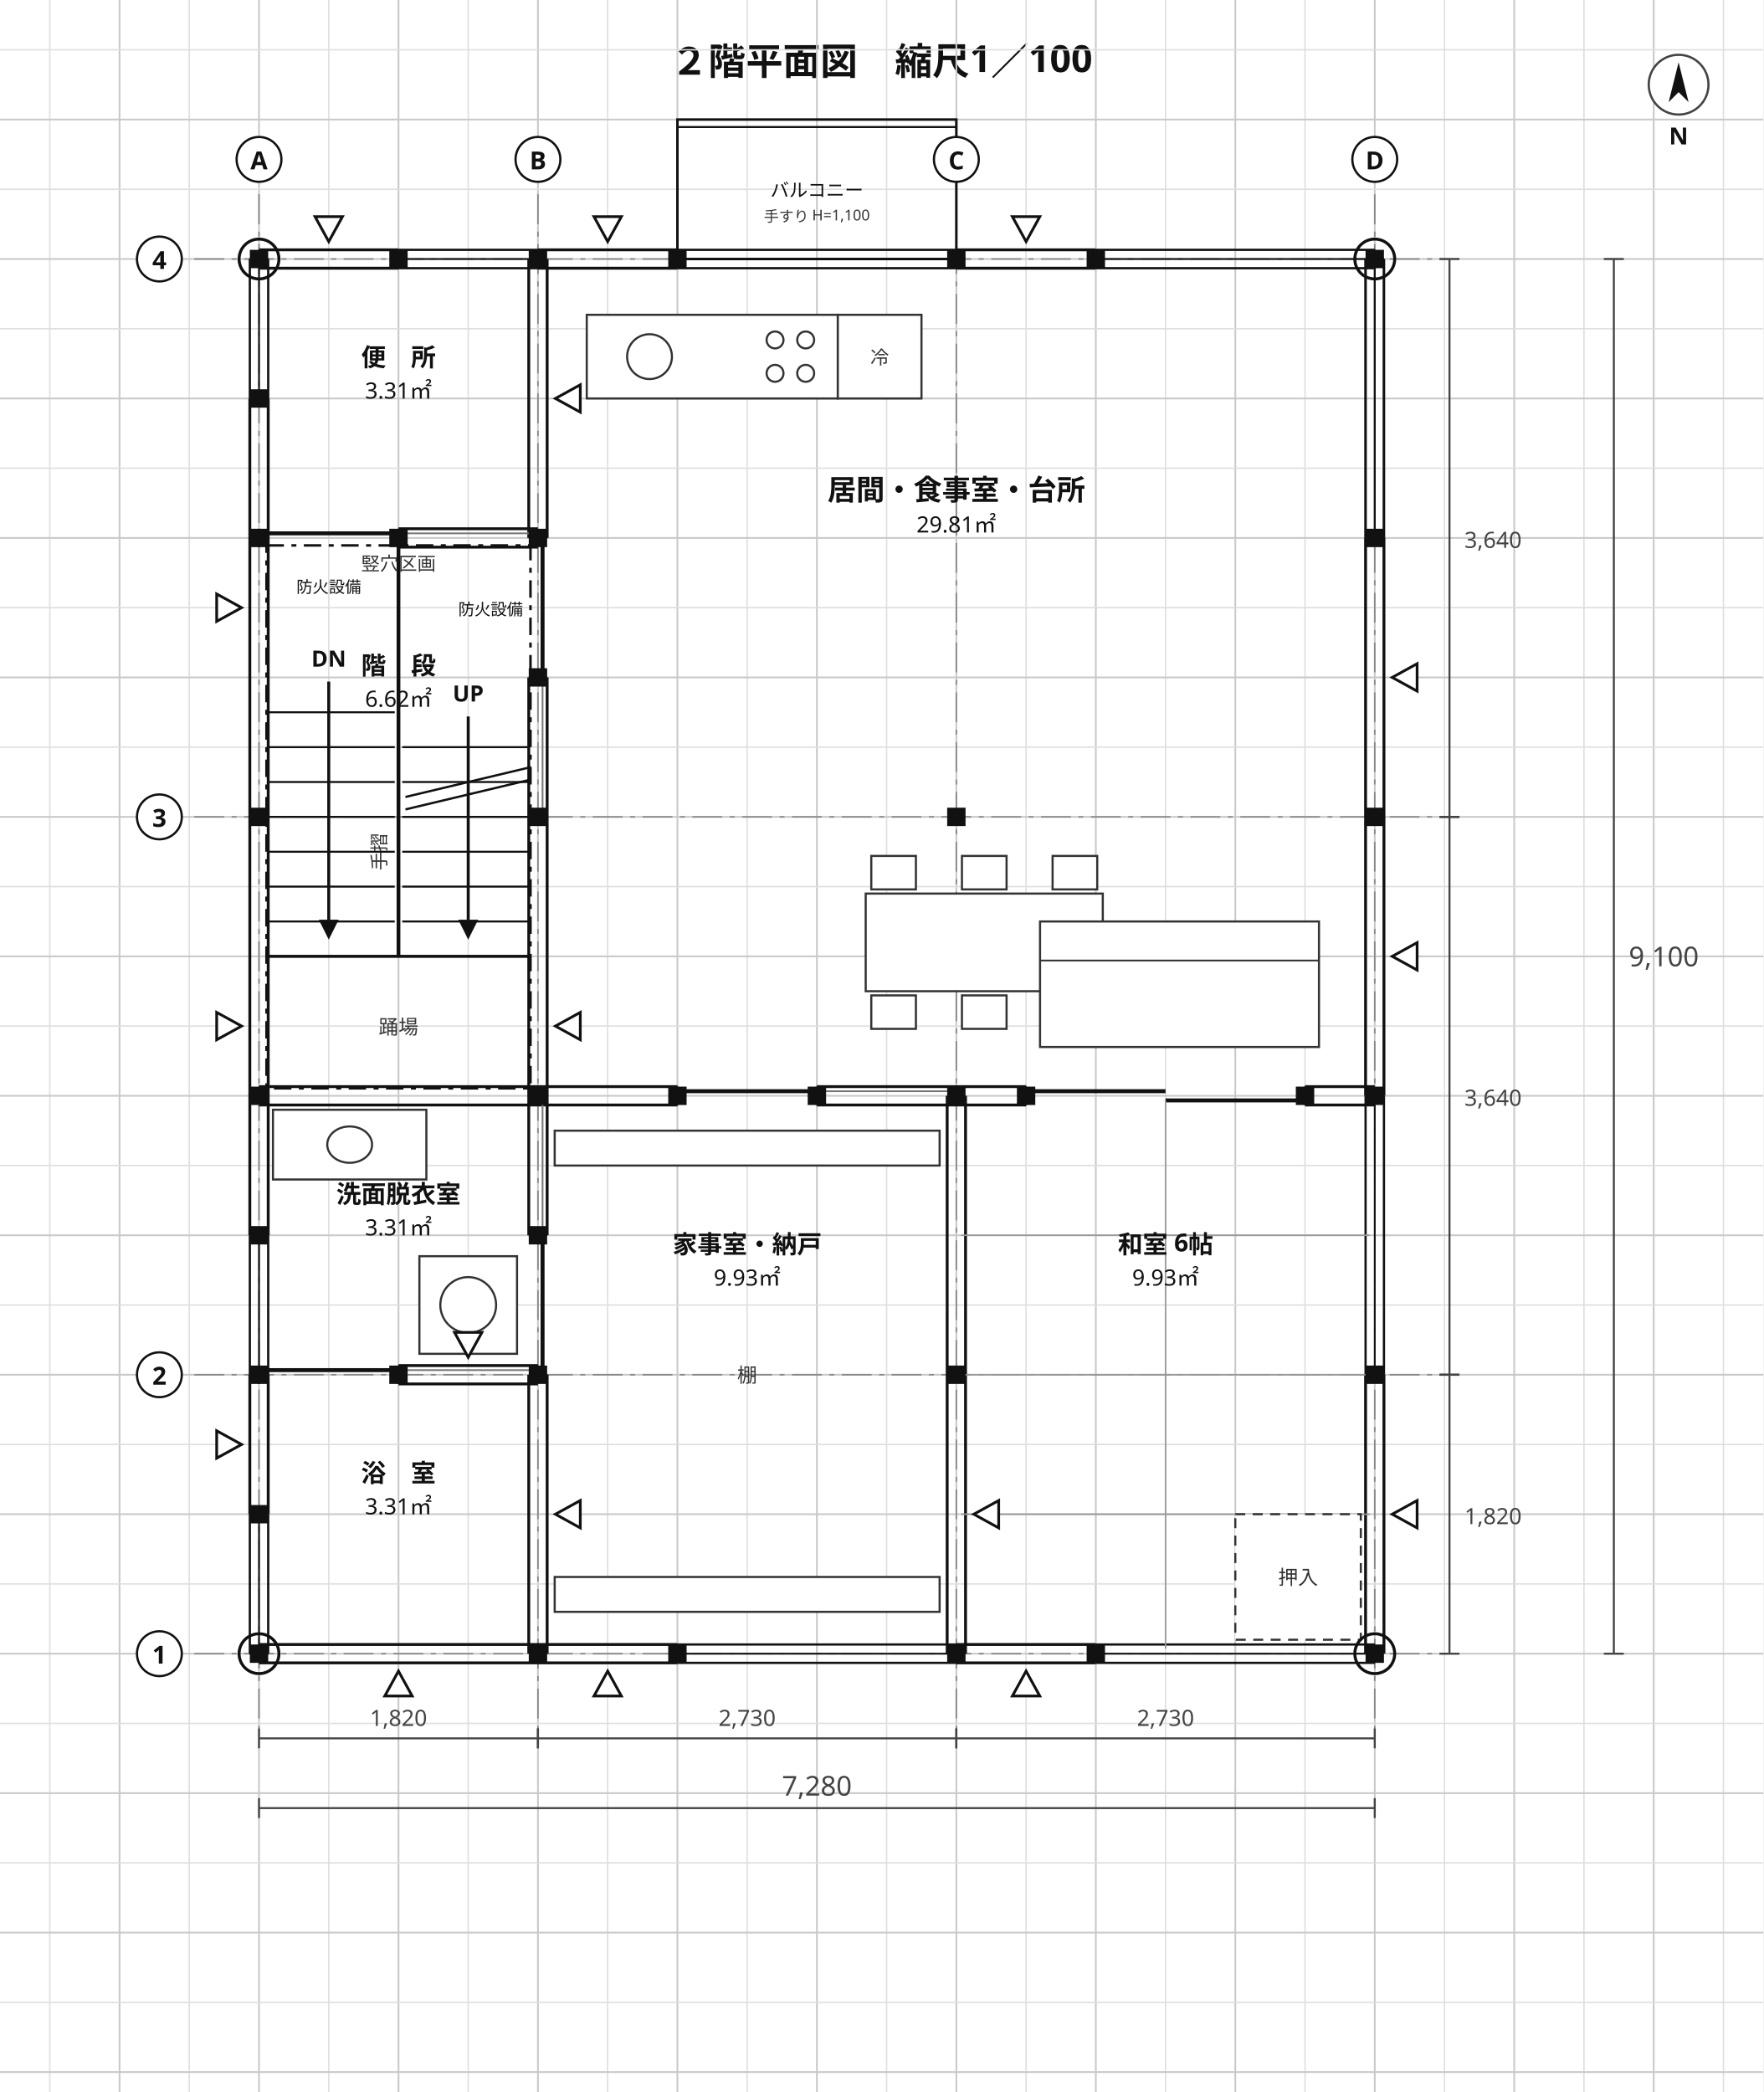
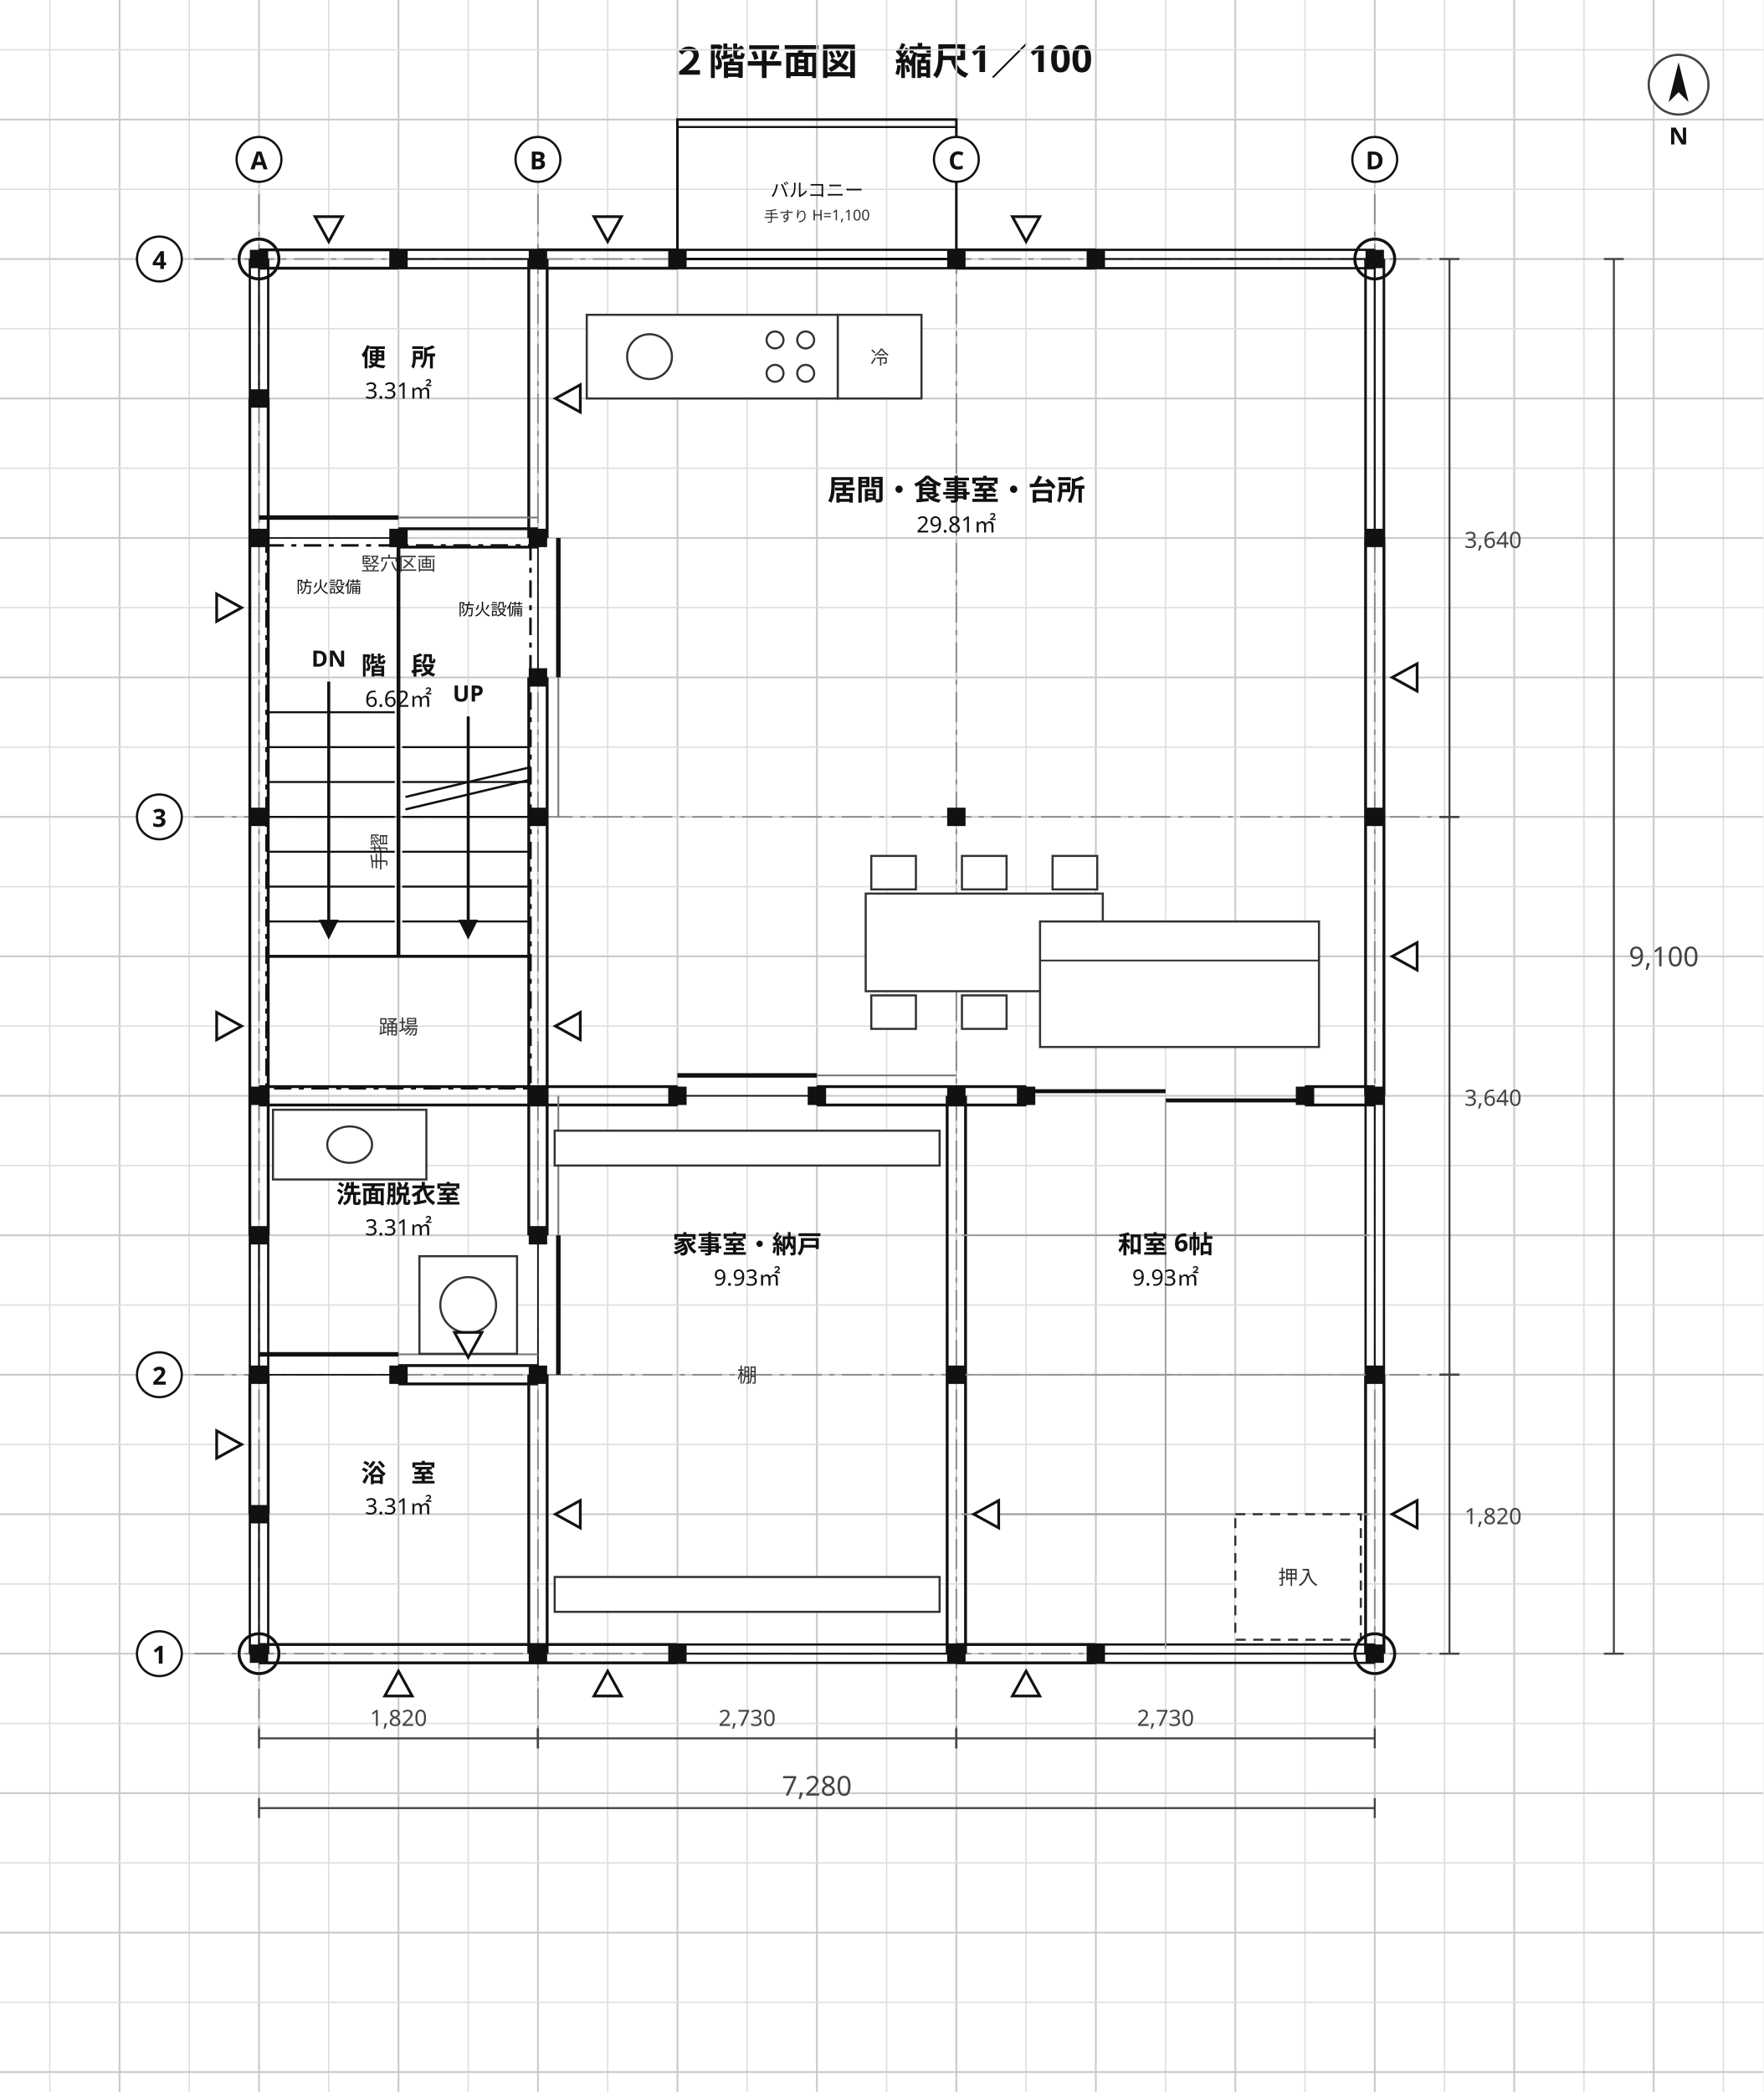
<svg xmlns="http://www.w3.org/2000/svg" viewBox="0 0 708 840" width="708" height="840" font-family="'Hiragino Sans','Hiragino Kaku Gothic ProN','Noto Sans JP','Yu Gothic',Meiryo,'IPAGothic',sans-serif">
  <rect width="708" height="840" fill="#ffffff" />
  <text x="354" y="30" font-size="15" text-anchor="middle" fill="#111" font-weight="700" font-family="'Hiragino Sans','Hiragino Kaku Gothic ProN','Noto Sans JP','Yu Gothic',Meiryo,'IPAGothic',sans-serif">２階平面図　縮尺1／100</text>
  <line x1="20" y1="0" x2="20" y2="840" stroke="#dedede" stroke-width="0.55" />
  <line x1="48" y1="0" x2="48" y2="840" stroke="#c9c9c9" stroke-width="0.7" />
  <line x1="76" y1="0" x2="76" y2="840" stroke="#dedede" stroke-width="0.55" />
  <line x1="104" y1="0" x2="104" y2="840" stroke="#c9c9c9" stroke-width="0.7" />
  <line x1="132" y1="0" x2="132" y2="840" stroke="#dedede" stroke-width="0.55" />
  <line x1="160" y1="0" x2="160" y2="840" stroke="#c9c9c9" stroke-width="0.7" />
  <line x1="188" y1="0" x2="188" y2="840" stroke="#dedede" stroke-width="0.55" />
  <line x1="216" y1="0" x2="216" y2="840" stroke="#c9c9c9" stroke-width="0.7" />
  <line x1="244" y1="0" x2="244" y2="840" stroke="#dedede" stroke-width="0.55" />
  <line x1="272" y1="0" x2="272" y2="840" stroke="#c9c9c9" stroke-width="0.7" />
  <line x1="300" y1="0" x2="300" y2="840" stroke="#dedede" stroke-width="0.55" />
  <line x1="328" y1="0" x2="328" y2="840" stroke="#c9c9c9" stroke-width="0.7" />
  <line x1="356" y1="0" x2="356" y2="840" stroke="#dedede" stroke-width="0.55" />
  <line x1="384" y1="0" x2="384" y2="840" stroke="#c9c9c9" stroke-width="0.7" />
  <line x1="412" y1="0" x2="412" y2="840" stroke="#dedede" stroke-width="0.55" />
  <line x1="440" y1="0" x2="440" y2="840" stroke="#c9c9c9" stroke-width="0.7" />
  <line x1="468" y1="0" x2="468" y2="840" stroke="#dedede" stroke-width="0.55" />
  <line x1="496" y1="0" x2="496" y2="840" stroke="#c9c9c9" stroke-width="0.7" />
  <line x1="524" y1="0" x2="524" y2="840" stroke="#dedede" stroke-width="0.55" />
  <line x1="552" y1="0" x2="552" y2="840" stroke="#c9c9c9" stroke-width="0.7" />
  <line x1="580" y1="0" x2="580" y2="840" stroke="#dedede" stroke-width="0.55" />
  <line x1="608" y1="0" x2="608" y2="840" stroke="#c9c9c9" stroke-width="0.7" />
  <line x1="636" y1="0" x2="636" y2="840" stroke="#dedede" stroke-width="0.55" />
  <line x1="664" y1="0" x2="664" y2="840" stroke="#c9c9c9" stroke-width="0.7" />
  <line x1="692" y1="0" x2="692" y2="840" stroke="#dedede" stroke-width="0.55" />
  <line x1="0" y1="20" x2="708" y2="20" stroke="#dedede" stroke-width="0.55" />
  <line x1="0" y1="48" x2="708" y2="48" stroke="#c9c9c9" stroke-width="0.7" />
  <line x1="0" y1="76" x2="708" y2="76" stroke="#dedede" stroke-width="0.55" />
  <line x1="0" y1="104" x2="708" y2="104" stroke="#c9c9c9" stroke-width="0.7" />
  <line x1="0" y1="132" x2="708" y2="132" stroke="#dedede" stroke-width="0.55" />
  <line x1="0" y1="160" x2="708" y2="160" stroke="#c9c9c9" stroke-width="0.7" />
  <line x1="0" y1="188" x2="708" y2="188" stroke="#dedede" stroke-width="0.55" />
  <line x1="0" y1="216" x2="708" y2="216" stroke="#c9c9c9" stroke-width="0.7" />
  <line x1="0" y1="244" x2="708" y2="244" stroke="#dedede" stroke-width="0.55" />
  <line x1="0" y1="272" x2="708" y2="272" stroke="#c9c9c9" stroke-width="0.7" />
  <line x1="0" y1="300" x2="708" y2="300" stroke="#dedede" stroke-width="0.55" />
  <line x1="0" y1="328" x2="708" y2="328" stroke="#c9c9c9" stroke-width="0.7" />
  <line x1="0" y1="356" x2="708" y2="356" stroke="#dedede" stroke-width="0.55" />
  <line x1="0" y1="384" x2="708" y2="384" stroke="#c9c9c9" stroke-width="0.7" />
  <line x1="0" y1="412" x2="708" y2="412" stroke="#dedede" stroke-width="0.55" />
  <line x1="0" y1="440" x2="708" y2="440" stroke="#c9c9c9" stroke-width="0.7" />
  <line x1="0" y1="468" x2="708" y2="468" stroke="#dedede" stroke-width="0.55" />
  <line x1="0" y1="496" x2="708" y2="496" stroke="#c9c9c9" stroke-width="0.7" />
  <line x1="0" y1="524" x2="708" y2="524" stroke="#dedede" stroke-width="0.55" />
  <line x1="0" y1="552" x2="708" y2="552" stroke="#c9c9c9" stroke-width="0.7" />
  <line x1="0" y1="580" x2="708" y2="580" stroke="#dedede" stroke-width="0.55" />
  <line x1="0" y1="608" x2="708" y2="608" stroke="#c9c9c9" stroke-width="0.7" />
  <line x1="0" y1="636" x2="708" y2="636" stroke="#dedede" stroke-width="0.55" />
  <line x1="0" y1="664" x2="708" y2="664" stroke="#c9c9c9" stroke-width="0.7" />
  <line x1="0" y1="692" x2="708" y2="692" stroke="#dedede" stroke-width="0.55" />
  <line x1="0" y1="720" x2="708" y2="720" stroke="#c9c9c9" stroke-width="0.7" />
  <line x1="0" y1="748" x2="708" y2="748" stroke="#dedede" stroke-width="0.55" />
  <line x1="0" y1="776" x2="708" y2="776" stroke="#c9c9c9" stroke-width="0.7" />
  <line x1="0" y1="804" x2="708" y2="804" stroke="#dedede" stroke-width="0.55" />
  <line x1="0" y1="832" x2="708" y2="832" stroke="#c9c9c9" stroke-width="0.7" />
  <line x1="104" y1="78" x2="104" y2="694" stroke="#888" stroke-width="0.6" stroke-dasharray="12 3 2 3" />
  <line x1="216" y1="78" x2="216" y2="694" stroke="#888" stroke-width="0.6" stroke-dasharray="12 3 2 3" />
  <line x1="384" y1="78" x2="384" y2="694" stroke="#888" stroke-width="0.6" stroke-dasharray="12 3 2 3" />
  <line x1="552" y1="78" x2="552" y2="694" stroke="#888" stroke-width="0.6" stroke-dasharray="12 3 2 3" />
  <line x1="78" y1="664" x2="582" y2="664" stroke="#888" stroke-width="0.6" stroke-dasharray="12 3 2 3" />
  <line x1="78" y1="552" x2="582" y2="552" stroke="#888" stroke-width="0.6" stroke-dasharray="12 3 2 3" />
  <line x1="78" y1="328" x2="582" y2="328" stroke="#888" stroke-width="0.6" stroke-dasharray="12 3 2 3" />
  <line x1="78" y1="104" x2="582" y2="104" stroke="#888" stroke-width="0.6" stroke-dasharray="12 3 2 3" />
  <line x1="100.31" y1="608" x2="100.31" y2="552" stroke="#111" stroke-width="1.15" />
  <line x1="107.69" y1="608" x2="107.69" y2="552" stroke="#111" stroke-width="1.15" />
  <line x1="100.31" y1="496" x2="100.31" y2="160" stroke="#111" stroke-width="1.15" />
  <line x1="107.69" y1="496" x2="107.69" y2="160" stroke="#111" stroke-width="1.15" />
  <line x1="212.31" y1="664" x2="212.31" y2="552" stroke="#111" stroke-width="1.15" />
  <line x1="219.69" y1="664" x2="219.69" y2="552" stroke="#111" stroke-width="1.15" />
  <line x1="212.31" y1="496" x2="212.31" y2="272" stroke="#111" stroke-width="1.15" />
  <line x1="219.69" y1="496" x2="219.69" y2="272" stroke="#111" stroke-width="1.15" />
  <line x1="212.31" y1="216" x2="212.31" y2="104" stroke="#111" stroke-width="1.15" />
  <line x1="219.69" y1="216" x2="219.69" y2="104" stroke="#111" stroke-width="1.15" />
  <line x1="160" y1="212.31" x2="216" y2="212.31" stroke="#111" stroke-width="1.15" />
  <line x1="160" y1="219.69" x2="216" y2="219.69" stroke="#111" stroke-width="1.15" />
  <line x1="104" y1="100.31" x2="160" y2="100.31" stroke="#111" stroke-width="1.15" />
  <line x1="104" y1="107.69" x2="160" y2="107.69" stroke="#111" stroke-width="1.15" />
  <line x1="216" y1="100.31" x2="272" y2="100.31" stroke="#111" stroke-width="1.15" />
  <line x1="216" y1="107.69" x2="272" y2="107.69" stroke="#111" stroke-width="1.15" />
  <line x1="384" y1="100.31" x2="440" y2="100.31" stroke="#111" stroke-width="1.15" />
  <line x1="384" y1="107.69" x2="440" y2="107.69" stroke="#111" stroke-width="1.15" />
  <line x1="104" y1="436.31" x2="272" y2="436.31" stroke="#111" stroke-width="1.15" />
  <line x1="104" y1="443.69" x2="272" y2="443.69" stroke="#111" stroke-width="1.15" />
  <line x1="328" y1="436.31" x2="412" y2="436.31" stroke="#111" stroke-width="1.15" />
  <line x1="328" y1="443.69" x2="412" y2="443.69" stroke="#111" stroke-width="1.15" />
  <line x1="524" y1="436.31" x2="552" y2="436.31" stroke="#111" stroke-width="1.15" />
  <line x1="524" y1="443.69" x2="552" y2="443.69" stroke="#111" stroke-width="1.15" />
  <line x1="160" y1="548.31" x2="216" y2="548.31" stroke="#111" stroke-width="1.15" />
  <line x1="160" y1="555.69" x2="216" y2="555.69" stroke="#111" stroke-width="1.15" />
  <line x1="104" y1="660.31" x2="272" y2="660.31" stroke="#111" stroke-width="1.15" />
  <line x1="104" y1="667.69" x2="272" y2="667.69" stroke="#111" stroke-width="1.15" />
  <line x1="384" y1="660.31" x2="440" y2="660.31" stroke="#111" stroke-width="1.15" />
  <line x1="384" y1="667.69" x2="440" y2="667.69" stroke="#111" stroke-width="1.15" />
  <line x1="548.31" y1="664" x2="548.31" y2="552" stroke="#111" stroke-width="1.15" />
  <line x1="555.69" y1="664" x2="555.69" y2="552" stroke="#111" stroke-width="1.15" />
  <line x1="548.31" y1="440" x2="548.31" y2="216" stroke="#111" stroke-width="1.15" />
  <line x1="555.69" y1="440" x2="555.69" y2="216" stroke="#111" stroke-width="1.15" />
  <line x1="380.31" y1="664" x2="380.31" y2="440" stroke="#111" stroke-width="1.15" />
  <line x1="387.69" y1="664" x2="387.69" y2="440" stroke="#111" stroke-width="1.15" />
  <line x1="272" y1="100.31" x2="384" y2="100.31" stroke="#111" stroke-width="0.9" />
  <line x1="272" y1="107.69" x2="384" y2="107.69" stroke="#111" stroke-width="0.9" />
  <line x1="272" y1="104" x2="384" y2="104" stroke="#111" stroke-width="0.7" />
  <line x1="272" y1="100.31" x2="272" y2="107.69" stroke="#111" stroke-width="1.0" />
  <line x1="384" y1="100.31" x2="384" y2="107.69" stroke="#111" stroke-width="1.0" />
  <line x1="440" y1="100.31" x2="552" y2="100.31" stroke="#111" stroke-width="0.9" />
  <line x1="440" y1="107.69" x2="552" y2="107.69" stroke="#111" stroke-width="0.9" />
  <line x1="440" y1="104" x2="552" y2="104" stroke="#111" stroke-width="0.7" />
  <line x1="440" y1="100.31" x2="440" y2="107.69" stroke="#111" stroke-width="1.0" />
  <line x1="552" y1="100.31" x2="552" y2="107.69" stroke="#111" stroke-width="1.0" />
  <line x1="160" y1="100.31" x2="216" y2="100.31" stroke="#111" stroke-width="0.9" />
  <line x1="160" y1="107.69" x2="216" y2="107.69" stroke="#111" stroke-width="0.9" />
  <line x1="160" y1="104" x2="216" y2="104" stroke="#111" stroke-width="0.7" />
  <line x1="160" y1="100.31" x2="160" y2="107.69" stroke="#111" stroke-width="1.0" />
  <line x1="216" y1="100.31" x2="216" y2="107.69" stroke="#111" stroke-width="1.0" />
  <line x1="548.31" y1="216" x2="548.31" y2="104" stroke="#111" stroke-width="0.9" />
  <line x1="555.69" y1="216" x2="555.69" y2="104" stroke="#111" stroke-width="0.9" />
  <line x1="552" y1="216" x2="552" y2="104" stroke="#111" stroke-width="0.7" />
  <line x1="548.31" y1="216" x2="555.69" y2="216" stroke="#111" stroke-width="1.0" />
  <line x1="548.31" y1="104" x2="555.69" y2="104" stroke="#111" stroke-width="1.0" />
  <line x1="548.31" y1="216" x2="548.31" y2="104" stroke="#111" stroke-width="0.9" />
  <line x1="555.69" y1="216" x2="555.69" y2="104" stroke="#111" stroke-width="0.9" />
  <line x1="552" y1="216" x2="552" y2="104" stroke="#111" stroke-width="0.7" />
  <line x1="548.31" y1="216" x2="555.69" y2="216" stroke="#111" stroke-width="1.0" />
  <line x1="548.31" y1="104" x2="555.69" y2="104" stroke="#111" stroke-width="1.0" />
  <line x1="548.31" y1="552" x2="548.31" y2="440" stroke="#111" stroke-width="0.9" />
  <line x1="555.69" y1="552" x2="555.69" y2="440" stroke="#111" stroke-width="0.9" />
  <line x1="552" y1="552" x2="552" y2="440" stroke="#111" stroke-width="0.7" />
  <line x1="548.31" y1="552" x2="555.69" y2="552" stroke="#111" stroke-width="1.0" />
  <line x1="548.31" y1="440" x2="555.69" y2="440" stroke="#111" stroke-width="1.0" />
  <line x1="272" y1="660.31" x2="384" y2="660.31" stroke="#111" stroke-width="0.9" />
  <line x1="272" y1="667.69" x2="384" y2="667.69" stroke="#111" stroke-width="0.9" />
  <line x1="272" y1="664" x2="384" y2="664" stroke="#111" stroke-width="0.7" />
  <line x1="272" y1="660.31" x2="272" y2="667.69" stroke="#111" stroke-width="1.0" />
  <line x1="384" y1="660.31" x2="384" y2="667.69" stroke="#111" stroke-width="1.0" />
  <line x1="440" y1="660.31" x2="552" y2="660.31" stroke="#111" stroke-width="0.9" />
  <line x1="440" y1="667.69" x2="552" y2="667.69" stroke="#111" stroke-width="0.9" />
  <line x1="440" y1="664" x2="552" y2="664" stroke="#111" stroke-width="0.7" />
  <line x1="440" y1="660.31" x2="440" y2="667.69" stroke="#111" stroke-width="1.0" />
  <line x1="552" y1="660.31" x2="552" y2="667.69" stroke="#111" stroke-width="1.0" />
  <line x1="100.31" y1="160" x2="100.31" y2="104" stroke="#111" stroke-width="0.9" />
  <line x1="107.69" y1="160" x2="107.69" y2="104" stroke="#111" stroke-width="0.9" />
  <line x1="104" y1="160" x2="104" y2="104" stroke="#111" stroke-width="0.7" />
  <line x1="100.31" y1="160" x2="107.69" y2="160" stroke="#111" stroke-width="1.0" />
  <line x1="100.31" y1="104" x2="107.69" y2="104" stroke="#111" stroke-width="1.0" />
  <line x1="100.31" y1="552" x2="100.31" y2="496" stroke="#111" stroke-width="0.9" />
  <line x1="107.69" y1="552" x2="107.69" y2="496" stroke="#111" stroke-width="0.9" />
  <line x1="104" y1="552" x2="104" y2="496" stroke="#111" stroke-width="0.7" />
  <line x1="100.31" y1="552" x2="107.69" y2="552" stroke="#111" stroke-width="1.0" />
  <line x1="100.31" y1="496" x2="107.69" y2="496" stroke="#111" stroke-width="1.0" />
  <line x1="100.31" y1="664" x2="100.31" y2="608" stroke="#111" stroke-width="0.9" />
  <line x1="107.69" y1="664" x2="107.69" y2="608" stroke="#111" stroke-width="0.9" />
  <line x1="104" y1="664" x2="104" y2="608" stroke="#111" stroke-width="0.7" />
  <line x1="100.31" y1="664" x2="107.69" y2="664" stroke="#111" stroke-width="1.0" />
  <line x1="100.31" y1="608" x2="107.69" y2="608" stroke="#111" stroke-width="1.0" />
  <line x1="104" y1="212.31" x2="104" y2="219.69" stroke="#111" stroke-width="1.0" />
  <line x1="160" y1="212.31" x2="160" y2="219.69" stroke="#111" stroke-width="1.0" />
-   <line x1="104" y1="214.15" x2="160" y2="214.15" stroke="#111" stroke-width="1.6" />
-   <line x1="160" y1="214.15" x2="216" y2="214.15" stroke="#777" stroke-width="0.7" />
+   <line x1="104" y1="216" x2="160" y2="216" stroke="#111" stroke-width="0.6" />
+   <line x1="104" y1="207.81" x2="160" y2="207.81" stroke="#111" stroke-width="1.8" />
+   <line x1="160" y1="207.81" x2="216" y2="207.81" stroke="#777" stroke-width="0.7" />
  <text x="132" y="238" font-size="6.5" text-anchor="middle" fill="#111" font-weight="400" font-family="'Hiragino Sans','Hiragino Kaku Gothic ProN','Noto Sans JP','Yu Gothic',Meiryo,'IPAGothic',sans-serif">防火設備</text>
  <line x1="212.31" y1="272" x2="219.69" y2="272" stroke="#111" stroke-width="1.0" />
  <line x1="212.31" y1="216" x2="219.69" y2="216" stroke="#111" stroke-width="1.0" />
-   <line x1="217.85" y1="272" x2="217.85" y2="216" stroke="#111" stroke-width="1.6" />
-   <line x1="217.85" y1="328" x2="217.85" y2="272" stroke="#777" stroke-width="0.7" />
+   <line x1="216" y1="272" x2="216" y2="216" stroke="#111" stroke-width="0.6" />
+   <line x1="224.19" y1="272" x2="224.19" y2="216" stroke="#111" stroke-width="1.8" />
+   <line x1="224.19" y1="328" x2="224.19" y2="272" stroke="#777" stroke-width="0.7" />
  <text x="210" y="247" font-size="6.5" text-anchor="end" fill="#111" font-weight="400" font-family="'Hiragino Sans','Hiragino Kaku Gothic ProN','Noto Sans JP','Yu Gothic',Meiryo,'IPAGothic',sans-serif">防火設備</text>
  <line x1="212.31" y1="552" x2="219.69" y2="552" stroke="#111" stroke-width="1.0" />
  <line x1="212.31" y1="496" x2="219.69" y2="496" stroke="#111" stroke-width="1.0" />
-   <line x1="217.85" y1="552" x2="217.85" y2="496" stroke="#111" stroke-width="1.6" />
-   <line x1="217.85" y1="496" x2="217.85" y2="440" stroke="#777" stroke-width="0.7" />
+   <line x1="216" y1="552" x2="216" y2="496" stroke="#111" stroke-width="0.6" />
+   <line x1="224.19" y1="552" x2="224.19" y2="496" stroke="#111" stroke-width="1.8" />
+   <line x1="224.19" y1="496" x2="224.19" y2="440" stroke="#777" stroke-width="0.7" />
  <line x1="272" y1="436.31" x2="272" y2="443.69" stroke="#111" stroke-width="1.0" />
  <line x1="328" y1="436.31" x2="328" y2="443.69" stroke="#111" stroke-width="1.0" />
-   <line x1="272" y1="438.15" x2="328" y2="438.15" stroke="#111" stroke-width="1.6" />
-   <line x1="328" y1="438.15" x2="384" y2="438.15" stroke="#777" stroke-width="0.7" />
+   <line x1="272" y1="440" x2="328" y2="440" stroke="#111" stroke-width="0.6" />
+   <line x1="272" y1="431.81" x2="328" y2="431.81" stroke="#111" stroke-width="1.8" />
+   <line x1="328" y1="431.81" x2="384" y2="431.81" stroke="#777" stroke-width="0.7" />
  <line x1="412" y1="438.15" x2="468" y2="438.15" stroke="#111" stroke-width="1.6" />
  <line x1="468" y1="441.85" x2="524" y2="441.85" stroke="#111" stroke-width="1.6" />
  <line x1="412" y1="436.31" x2="412" y2="443.69" stroke="#111" stroke-width="1.0" />
  <line x1="524" y1="436.31" x2="524" y2="443.69" stroke="#111" stroke-width="1.0" />
  <line x1="104" y1="548.31" x2="104" y2="555.69" stroke="#111" stroke-width="1.0" />
  <line x1="160" y1="548.31" x2="160" y2="555.69" stroke="#111" stroke-width="1.0" />
-   <line x1="104" y1="550.15" x2="160" y2="550.15" stroke="#111" stroke-width="1.6" />
-   <line x1="160" y1="550.15" x2="216" y2="550.15" stroke="#777" stroke-width="0.7" />
+   <line x1="104" y1="552" x2="160" y2="552" stroke="#111" stroke-width="0.6" />
+   <line x1="104" y1="543.81" x2="160" y2="543.81" stroke="#111" stroke-width="1.8" />
+   <line x1="160" y1="543.81" x2="216" y2="543.81" stroke="#777" stroke-width="0.7" />
  <rect x="272" y="48" width="112" height="56" fill="none" stroke="#111" stroke-width="1.0" />
  <line x1="272" y1="51" x2="384" y2="51" stroke="#111" stroke-width="0.8" />
  <text x="328" y="79" font-size="7.5" text-anchor="middle" fill="#111" font-weight="400" font-family="'Hiragino Sans','Hiragino Kaku Gothic ProN','Noto Sans JP','Yu Gothic',Meiryo,'IPAGothic',sans-serif">バルコニー</text>
  <text x="328" y="89" font-size="6" text-anchor="middle" fill="#333" font-weight="400" font-family="'Hiragino Sans','Hiragino Kaku Gothic ProN','Noto Sans JP','Yu Gothic',Meiryo,'IPAGothic',sans-serif">手すり H=1,100</text>
  <rect x="109.6" y="445.6" width="61.6" height="28" fill="#fff" stroke="#333" stroke-width="0.85" />
  <ellipse cx="140.4" cy="459.6" rx="9.0" ry="7.3" fill="#fff" stroke="#333" stroke-width="0.85" />
  <rect x="168.4" y="504.4" width="39.2" height="39.2" fill="#fff" stroke="#333" stroke-width="0.85" />
  <ellipse cx="188.0" cy="524.0" rx="11.2" ry="11.2" fill="#fff" stroke="#333" stroke-width="0.85" />
  <rect x="235.6" y="126.4" width="100.8" height="33.6" fill="#fff" stroke="#333" stroke-width="0.85" />
  <ellipse cx="260.8" cy="143.2" rx="9.0" ry="9.0" fill="#fff" stroke="#333" stroke-width="0.85" />
  <ellipse cx="311.2" cy="149.9" rx="3.4" ry="3.4" fill="#fff" stroke="#333" stroke-width="0.85" />
  <ellipse cx="311.2" cy="136.5" rx="3.4" ry="3.4" fill="#fff" stroke="#333" stroke-width="0.85" />
  <ellipse cx="323.5" cy="149.9" rx="3.4" ry="3.4" fill="#fff" stroke="#333" stroke-width="0.85" />
  <ellipse cx="323.5" cy="136.5" rx="3.4" ry="3.4" fill="#fff" stroke="#333" stroke-width="0.85" />
  <rect x="336.4" y="126.4" width="33.6" height="33.6" fill="#fff" stroke="#333" stroke-width="0.85" />
  <text x="353.2" y="146.2" font-size="7.5" text-anchor="middle" fill="#333" font-weight="400" font-family="'Hiragino Sans','Hiragino Kaku Gothic ProN','Noto Sans JP','Yu Gothic',Meiryo,'IPAGothic',sans-serif">冷</text>
  <rect x="347.6" y="358.8" width="95.2" height="39.2" fill="#fff" stroke="#333" stroke-width="0.85" />
  <rect x="349.84" y="399.68" width="17.92" height="13.44" fill="#fff" stroke="#333" stroke-width="0.85" />
  <rect x="349.84" y="343.68" width="17.92" height="13.44" fill="#fff" stroke="#333" stroke-width="0.85" />
  <rect x="386.24" y="399.68" width="17.92" height="13.44" fill="#fff" stroke="#333" stroke-width="0.85" />
  <rect x="386.24" y="343.68" width="17.92" height="13.44" fill="#fff" stroke="#333" stroke-width="0.85" />
  <rect x="422.64" y="399.68" width="17.92" height="13.44" fill="#fff" stroke="#333" stroke-width="0.85" />
  <rect x="422.64" y="343.68" width="17.92" height="13.44" fill="#fff" stroke="#333" stroke-width="0.85" />
  <rect x="417.6" y="370" width="112" height="50.4" fill="#fff" stroke="#333" stroke-width="0.85" />
  <line x1="417.6" y1="385.68" x2="529.6" y2="385.68" stroke="#333" stroke-width="0.7" />
  <line x1="386" y1="608" x2="550" y2="608" stroke="#999" stroke-width="0.6" />
  <line x1="386" y1="552" x2="550" y2="552" stroke="#999" stroke-width="0.6" />
  <line x1="386" y1="496" x2="550" y2="496" stroke="#999" stroke-width="0.6" />
  <line x1="468" y1="662" x2="468" y2="442" stroke="#999" stroke-width="0.6" />
  <rect x="496" y="608" width="50.4" height="50.4" fill="#fff" stroke="#333" stroke-width="0.85" stroke-dasharray="4 3" />
  <text x="521.2" y="636.2" font-size="8" text-anchor="middle" fill="#333" font-weight="400" font-family="'Hiragino Sans','Hiragino Kaku Gothic ProN','Noto Sans JP','Yu Gothic',Meiryo,'IPAGothic',sans-serif">押入</text>
  <rect x="222.72" y="633.2" width="154.56" height="14" fill="#fff" stroke="#333" stroke-width="0.85" />
  <rect x="222.72" y="454" width="154.56" height="14" fill="#fff" stroke="#333" stroke-width="0.85" />
  <text x="300" y="555" font-size="8" text-anchor="middle" fill="#333" font-weight="400" font-family="'Hiragino Sans','Hiragino Kaku Gothic ProN','Noto Sans JP','Yu Gothic',Meiryo,'IPAGothic',sans-serif">棚</text>
  <line x1="107.69" y1="384" x2="212.31" y2="384" stroke="#111" stroke-width="1.2" />
  <text x="160" y="415.2" font-size="8" text-anchor="middle" fill="#333" font-weight="400" font-family="'Hiragino Sans','Hiragino Kaku Gothic ProN','Noto Sans JP','Yu Gothic',Meiryo,'IPAGothic',sans-serif">踊場</text>
  <line x1="160" y1="216" x2="160" y2="384" stroke="#111" stroke-width="1.5" />
  <g transform="translate(155,342) rotate(-90)">
    <text x="0" y="0" font-size="7.5" text-anchor="middle" fill="#333" font-weight="400" font-family="'Hiragino Sans','Hiragino Kaku Gothic ProN','Noto Sans JP','Yu Gothic',Meiryo,'IPAGothic',sans-serif">手摺</text>
  </g>
  <line x1="161.5" y1="370" x2="212.31" y2="370" stroke="#111" stroke-width="0.8" />
  <line x1="161.5" y1="356" x2="212.31" y2="356" stroke="#111" stroke-width="0.8" />
  <line x1="161.5" y1="342" x2="212.31" y2="342" stroke="#111" stroke-width="0.8" />
  <line x1="161.5" y1="328" x2="212.31" y2="328" stroke="#111" stroke-width="0.8" />
  <line x1="161.5" y1="314" x2="212.31" y2="314" stroke="#111" stroke-width="0.8" />
  <line x1="161.5" y1="300" x2="212.31" y2="300" stroke="#111" stroke-width="0.8" />
  <line x1="107.69" y1="370" x2="158.5" y2="370" stroke="#111" stroke-width="0.8" />
  <line x1="107.69" y1="356" x2="158.5" y2="356" stroke="#111" stroke-width="0.8" />
  <line x1="107.69" y1="342" x2="158.5" y2="342" stroke="#111" stroke-width="0.8" />
  <line x1="107.69" y1="328" x2="158.5" y2="328" stroke="#111" stroke-width="0.8" />
  <line x1="107.69" y1="314" x2="158.5" y2="314" stroke="#111" stroke-width="0.8" />
  <line x1="107.69" y1="300" x2="158.5" y2="300" stroke="#111" stroke-width="0.8" />
  <line x1="107.69" y1="286" x2="158.5" y2="286" stroke="#111" stroke-width="0.8" />
  <line x1="188" y1="287.68" x2="188" y2="369.28" stroke="#111" stroke-width="1.2" />
  <polygon points="188,377.28 184,369.28 192,369.28" fill="#111" />
  <text x="188" y="281.68" font-size="9" text-anchor="middle" fill="#111" font-weight="700" font-family="'Hiragino Sans','Hiragino Kaku Gothic ProN','Noto Sans JP','Yu Gothic',Meiryo,'IPAGothic',sans-serif">UP</text>
  <line x1="162.8" y1="320" x2="213.2" y2="308" stroke="#111" stroke-width="0.9" />
  <line x1="162.8" y1="325" x2="213.2" y2="313" stroke="#111" stroke-width="0.9" />
  <line x1="132" y1="273.68" x2="132" y2="369.28" stroke="#111" stroke-width="1.2" />
  <polygon points="132,377.28 128,369.28 136,369.28" fill="#111" />
  <text x="132" y="267.68" font-size="9" text-anchor="middle" fill="#111" font-weight="700" font-family="'Hiragino Sans','Hiragino Kaku Gothic ProN','Noto Sans JP','Yu Gothic',Meiryo,'IPAGothic',sans-serif">DN</text>
  <rect x="107" y="219" width="106" height="218" fill="none" stroke="#111" stroke-width="1.0" stroke-dasharray="7 3 2 3" />
  <text x="160" y="229" font-size="7.5" text-anchor="middle" fill="#333" font-weight="400" font-family="'Hiragino Sans','Hiragino Kaku Gothic ProN','Noto Sans JP','Yu Gothic',Meiryo,'IPAGothic',sans-serif">竪穴区画</text>
  <polygon points="97,580 87,574.5 87,585.5" fill="#fff" stroke="#111" stroke-width="1.1" />
  <polygon points="97,412 87,406.5 87,417.5" fill="#fff" stroke="#111" stroke-width="1.1" />
  <polygon points="97,244 87,238.5 87,249.5" fill="#fff" stroke="#111" stroke-width="1.1" />
  <polygon points="223,608 233,602.5 233,613.5" fill="#fff" stroke="#111" stroke-width="1.1" />
  <polygon points="223,412 233,406.5 233,417.5" fill="#fff" stroke="#111" stroke-width="1.1" />
  <polygon points="223,160 233,154.5 233,165.5" fill="#fff" stroke="#111" stroke-width="1.1" />
  <polygon points="391,608 401,602.5 401,613.5" fill="#fff" stroke="#111" stroke-width="1.1" />
  <polygon points="559,608 569,602.5 569,613.5" fill="#fff" stroke="#111" stroke-width="1.1" />
  <polygon points="559,384 569,378.5 569,389.5" fill="#fff" stroke="#111" stroke-width="1.1" />
  <polygon points="559,272 569,266.5 569,277.5" fill="#fff" stroke="#111" stroke-width="1.1" />
  <polygon points="160,671 154.5,681 165.5,681" fill="#fff" stroke="#111" stroke-width="1.1" />
  <polygon points="244,671 238.5,681 249.5,681" fill="#fff" stroke="#111" stroke-width="1.1" />
  <polygon points="412,671 406.5,681 417.5,681" fill="#fff" stroke="#111" stroke-width="1.1" />
  <polygon points="188,545 182.5,535 193.5,535" fill="#fff" stroke="#111" stroke-width="1.1" />
  <polygon points="132,97 126.5,87 137.5,87" fill="#fff" stroke="#111" stroke-width="1.1" />
  <polygon points="244,97 238.5,87 249.5,87" fill="#fff" stroke="#111" stroke-width="1.1" />
  <polygon points="412,97 406.5,87 417.5,87" fill="#fff" stroke="#111" stroke-width="1.1" />
  <rect x="100.31" y="604.31" width="7.38" height="7.38" fill="#111" />
  <rect x="100.31" y="548.31" width="7.38" height="7.38" fill="#111" />
  <rect x="100.31" y="492.31" width="7.38" height="7.38" fill="#111" />
  <rect x="100.31" y="436.31" width="7.38" height="7.38" fill="#111" />
  <rect x="100.31" y="324.31" width="7.38" height="7.38" fill="#111" />
  <rect x="100.31" y="212.31" width="7.38" height="7.38" fill="#111" />
  <rect x="100.31" y="156.31" width="7.38" height="7.38" fill="#111" />
  <rect x="156.31" y="548.31" width="7.38" height="7.38" fill="#111" />
  <rect x="156.31" y="212.31" width="7.38" height="7.38" fill="#111" />
  <rect x="156.31" y="100.31" width="7.38" height="7.38" fill="#111" />
  <rect x="212.31" y="660.31" width="7.38" height="7.38" fill="#111" />
  <rect x="212.31" y="548.31" width="7.38" height="7.38" fill="#111" />
  <rect x="212.31" y="492.31" width="7.38" height="7.38" fill="#111" />
  <rect x="212.31" y="436.31" width="7.38" height="7.38" fill="#111" />
  <rect x="212.31" y="324.31" width="7.38" height="7.38" fill="#111" />
  <rect x="212.31" y="268.31" width="7.38" height="7.38" fill="#111" />
  <rect x="212.31" y="212.31" width="7.38" height="7.38" fill="#111" />
  <rect x="212.31" y="100.31" width="7.38" height="7.38" fill="#111" />
  <rect x="268.31" y="660.31" width="7.38" height="7.38" fill="#111" />
  <rect x="268.31" y="436.31" width="7.38" height="7.38" fill="#111" />
  <rect x="268.31" y="100.31" width="7.38" height="7.38" fill="#111" />
  <rect x="324.31" y="436.31" width="7.38" height="7.38" fill="#111" />
  <rect x="380.31" y="660.31" width="7.38" height="7.38" fill="#111" />
  <rect x="380.31" y="548.31" width="7.38" height="7.38" fill="#111" />
  <rect x="380.31" y="436.31" width="7.38" height="7.38" fill="#111" />
  <rect x="380.31" y="324.31" width="7.38" height="7.38" fill="#111" />
  <rect x="380.31" y="100.31" width="7.38" height="7.38" fill="#111" />
  <rect x="408.31" y="436.31" width="7.38" height="7.38" fill="#111" />
  <rect x="436.31" y="660.31" width="7.38" height="7.38" fill="#111" />
  <rect x="436.31" y="100.31" width="7.38" height="7.38" fill="#111" />
  <rect x="520.31" y="436.31" width="7.38" height="7.38" fill="#111" />
  <rect x="548.31" y="548.31" width="7.38" height="7.38" fill="#111" />
  <rect x="548.31" y="436.31" width="7.38" height="7.38" fill="#111" />
  <rect x="548.31" y="324.31" width="7.38" height="7.38" fill="#111" />
  <rect x="548.31" y="212.31" width="7.38" height="7.38" fill="#111" />
  <rect x="100.31" y="660.31" width="7.38" height="7.38" fill="#111" />
  <circle cx="104" cy="664" r="8" fill="none" stroke="#111" stroke-width="1.2" />
  <rect x="100.31" y="100.31" width="7.38" height="7.38" fill="#111" />
  <circle cx="104" cy="104" r="8" fill="none" stroke="#111" stroke-width="1.2" />
  <rect x="548.31" y="660.31" width="7.38" height="7.38" fill="#111" />
  <circle cx="552" cy="664" r="8" fill="none" stroke="#111" stroke-width="1.2" />
  <rect x="548.31" y="100.31" width="7.38" height="7.38" fill="#111" />
  <circle cx="552" cy="104" r="8" fill="none" stroke="#111" stroke-width="1.2" />
  <text x="160" y="147.04" font-size="10" text-anchor="middle" fill="#111" font-weight="700" font-family="'Hiragino Sans','Hiragino Kaku Gothic ProN','Noto Sans JP','Yu Gothic',Meiryo,'IPAGothic',sans-serif">便　所</text>
  <text x="160" y="160.04" font-size="9" text-anchor="middle" fill="#111" font-weight="400" font-family="'Hiragino Sans','Hiragino Kaku Gothic ProN','Noto Sans JP','Yu Gothic',Meiryo,'IPAGothic',sans-serif">3.31㎡</text>
  <text x="160" y="270.8" font-size="10" text-anchor="middle" fill="#111" font-weight="700" font-family="'Hiragino Sans','Hiragino Kaku Gothic ProN','Noto Sans JP','Yu Gothic',Meiryo,'IPAGothic',sans-serif">階　段</text>
  <text x="160" y="283.8" font-size="9" text-anchor="middle" fill="#111" font-weight="400" font-family="'Hiragino Sans','Hiragino Kaku Gothic ProN','Noto Sans JP','Yu Gothic',Meiryo,'IPAGothic',sans-serif">6.62㎡</text>
  <text x="160" y="483.04" font-size="10" text-anchor="middle" fill="#111" font-weight="700" font-family="'Hiragino Sans','Hiragino Kaku Gothic ProN','Noto Sans JP','Yu Gothic',Meiryo,'IPAGothic',sans-serif">洗面脱衣室</text>
  <text x="160" y="496.04" font-size="9" text-anchor="middle" fill="#111" font-weight="400" font-family="'Hiragino Sans','Hiragino Kaku Gothic ProN','Noto Sans JP','Yu Gothic',Meiryo,'IPAGothic',sans-serif">3.31㎡</text>
  <text x="160" y="595.04" font-size="10" text-anchor="middle" fill="#111" font-weight="700" font-family="'Hiragino Sans','Hiragino Kaku Gothic ProN','Noto Sans JP','Yu Gothic',Meiryo,'IPAGothic',sans-serif">浴　室</text>
  <text x="160" y="608.04" font-size="9" text-anchor="middle" fill="#111" font-weight="400" font-family="'Hiragino Sans','Hiragino Kaku Gothic ProN','Noto Sans JP','Yu Gothic',Meiryo,'IPAGothic',sans-serif">3.31㎡</text>
  <text x="384" y="200.8" font-size="11.5" text-anchor="middle" fill="#111" font-weight="700" font-family="'Hiragino Sans','Hiragino Kaku Gothic ProN','Noto Sans JP','Yu Gothic',Meiryo,'IPAGothic',sans-serif">居間・食事室・台所</text>
  <text x="384" y="213.8" font-size="9" text-anchor="middle" fill="#111" font-weight="400" font-family="'Hiragino Sans','Hiragino Kaku Gothic ProN','Noto Sans JP','Yu Gothic',Meiryo,'IPAGothic',sans-serif">29.81㎡</text>
  <text x="468" y="503.2" font-size="10" text-anchor="middle" fill="#111" font-weight="700" font-family="'Hiragino Sans','Hiragino Kaku Gothic ProN','Noto Sans JP','Yu Gothic',Meiryo,'IPAGothic',sans-serif">和室 6帖</text>
  <text x="468" y="516.2" font-size="9" text-anchor="middle" fill="#111" font-weight="400" font-family="'Hiragino Sans','Hiragino Kaku Gothic ProN','Noto Sans JP','Yu Gothic',Meiryo,'IPAGothic',sans-serif">9.93㎡</text>
  <text x="300" y="503.2" font-size="10" text-anchor="middle" fill="#111" font-weight="700" font-family="'Hiragino Sans','Hiragino Kaku Gothic ProN','Noto Sans JP','Yu Gothic',Meiryo,'IPAGothic',sans-serif">家事室・納戸</text>
  <text x="300" y="516.2" font-size="9" text-anchor="middle" fill="#111" font-weight="400" font-family="'Hiragino Sans','Hiragino Kaku Gothic ProN','Noto Sans JP','Yu Gothic',Meiryo,'IPAGothic',sans-serif">9.93㎡</text>
  <circle cx="104" cy="64" r="9" fill="#fff" stroke="#111" stroke-width="0.9" />
  <text x="104" y="68" font-size="10" text-anchor="middle" fill="#111" font-weight="700" font-family="'Hiragino Sans','Hiragino Kaku Gothic ProN','Noto Sans JP','Yu Gothic',Meiryo,'IPAGothic',sans-serif">A</text>
  <circle cx="216" cy="64" r="9" fill="#fff" stroke="#111" stroke-width="0.9" />
  <text x="216" y="68" font-size="10" text-anchor="middle" fill="#111" font-weight="700" font-family="'Hiragino Sans','Hiragino Kaku Gothic ProN','Noto Sans JP','Yu Gothic',Meiryo,'IPAGothic',sans-serif">B</text>
  <circle cx="384" cy="64" r="9" fill="#fff" stroke="#111" stroke-width="0.9" />
  <text x="384" y="68" font-size="10" text-anchor="middle" fill="#111" font-weight="700" font-family="'Hiragino Sans','Hiragino Kaku Gothic ProN','Noto Sans JP','Yu Gothic',Meiryo,'IPAGothic',sans-serif">C</text>
  <circle cx="552" cy="64" r="9" fill="#fff" stroke="#111" stroke-width="0.9" />
  <text x="552" y="68" font-size="10" text-anchor="middle" fill="#111" font-weight="700" font-family="'Hiragino Sans','Hiragino Kaku Gothic ProN','Noto Sans JP','Yu Gothic',Meiryo,'IPAGothic',sans-serif">D</text>
  <circle cx="64" cy="664" r="9" fill="#fff" stroke="#111" stroke-width="0.9" />
  <text x="64" y="668" font-size="10" text-anchor="middle" fill="#111" font-weight="700" font-family="'Hiragino Sans','Hiragino Kaku Gothic ProN','Noto Sans JP','Yu Gothic',Meiryo,'IPAGothic',sans-serif">1</text>
  <circle cx="64" cy="552" r="9" fill="#fff" stroke="#111" stroke-width="0.9" />
  <text x="64" y="556" font-size="10" text-anchor="middle" fill="#111" font-weight="700" font-family="'Hiragino Sans','Hiragino Kaku Gothic ProN','Noto Sans JP','Yu Gothic',Meiryo,'IPAGothic',sans-serif">2</text>
  <circle cx="64" cy="328" r="9" fill="#fff" stroke="#111" stroke-width="0.9" />
  <text x="64" y="332" font-size="10" text-anchor="middle" fill="#111" font-weight="700" font-family="'Hiragino Sans','Hiragino Kaku Gothic ProN','Noto Sans JP','Yu Gothic',Meiryo,'IPAGothic',sans-serif">3</text>
  <circle cx="64" cy="104" r="9" fill="#fff" stroke="#111" stroke-width="0.9" />
  <text x="64" y="108" font-size="10" text-anchor="middle" fill="#111" font-weight="700" font-family="'Hiragino Sans','Hiragino Kaku Gothic ProN','Noto Sans JP','Yu Gothic',Meiryo,'IPAGothic',sans-serif">4</text>
  <line x1="104" y1="698" x2="216" y2="698" stroke="#444" stroke-width="0.8" />
  <line x1="104" y1="694" x2="104" y2="702" stroke="#444" stroke-width="0.8" />
  <line x1="216" y1="694" x2="216" y2="702" stroke="#444" stroke-width="0.8" />
  <text x="160" y="693" font-size="9" text-anchor="middle" fill="#444" font-weight="400" font-family="'Hiragino Sans','Hiragino Kaku Gothic ProN','Noto Sans JP','Yu Gothic',Meiryo,'IPAGothic',sans-serif">1,820</text>
  <line x1="216" y1="698" x2="384" y2="698" stroke="#444" stroke-width="0.8" />
  <line x1="216" y1="694" x2="216" y2="702" stroke="#444" stroke-width="0.8" />
  <line x1="384" y1="694" x2="384" y2="702" stroke="#444" stroke-width="0.8" />
  <text x="300" y="693" font-size="9" text-anchor="middle" fill="#444" font-weight="400" font-family="'Hiragino Sans','Hiragino Kaku Gothic ProN','Noto Sans JP','Yu Gothic',Meiryo,'IPAGothic',sans-serif">2,730</text>
  <line x1="384" y1="698" x2="552" y2="698" stroke="#444" stroke-width="0.8" />
  <line x1="384" y1="694" x2="384" y2="702" stroke="#444" stroke-width="0.8" />
  <line x1="552" y1="694" x2="552" y2="702" stroke="#444" stroke-width="0.8" />
  <text x="468" y="693" font-size="9" text-anchor="middle" fill="#444" font-weight="400" font-family="'Hiragino Sans','Hiragino Kaku Gothic ProN','Noto Sans JP','Yu Gothic',Meiryo,'IPAGothic',sans-serif">2,730</text>
  <line x1="104" y1="726" x2="552" y2="726" stroke="#444" stroke-width="0.8" />
  <line x1="104" y1="722" x2="104" y2="730" stroke="#444" stroke-width="0.8" />
  <line x1="552" y1="722" x2="552" y2="730" stroke="#444" stroke-width="0.8" />
  <text x="328" y="721" font-size="11" text-anchor="middle" fill="#444" font-weight="400" font-family="'Hiragino Sans','Hiragino Kaku Gothic ProN','Noto Sans JP','Yu Gothic',Meiryo,'IPAGothic',sans-serif">7,280</text>
  <line x1="582" y1="664" x2="582" y2="552" stroke="#444" stroke-width="0.8" />
  <line x1="578" y1="664" x2="586" y2="664" stroke="#444" stroke-width="0.8" />
  <line x1="578" y1="552" x2="586" y2="552" stroke="#444" stroke-width="0.8" />
  <text x="588" y="612" font-size="9" text-anchor="start" fill="#444" font-weight="400" font-family="'Hiragino Sans','Hiragino Kaku Gothic ProN','Noto Sans JP','Yu Gothic',Meiryo,'IPAGothic',sans-serif">1,820</text>
  <line x1="582" y1="552" x2="582" y2="328" stroke="#444" stroke-width="0.8" />
  <line x1="578" y1="552" x2="586" y2="552" stroke="#444" stroke-width="0.8" />
  <line x1="578" y1="328" x2="586" y2="328" stroke="#444" stroke-width="0.8" />
  <text x="588" y="444" font-size="9" text-anchor="start" fill="#444" font-weight="400" font-family="'Hiragino Sans','Hiragino Kaku Gothic ProN','Noto Sans JP','Yu Gothic',Meiryo,'IPAGothic',sans-serif">3,640</text>
  <line x1="582" y1="328" x2="582" y2="104" stroke="#444" stroke-width="0.8" />
  <line x1="578" y1="328" x2="586" y2="328" stroke="#444" stroke-width="0.8" />
  <line x1="578" y1="104" x2="586" y2="104" stroke="#444" stroke-width="0.8" />
  <text x="588" y="220" font-size="9" text-anchor="start" fill="#444" font-weight="400" font-family="'Hiragino Sans','Hiragino Kaku Gothic ProN','Noto Sans JP','Yu Gothic',Meiryo,'IPAGothic',sans-serif">3,640</text>
  <line x1="648" y1="664" x2="648" y2="104" stroke="#444" stroke-width="0.8" />
  <line x1="644" y1="664" x2="652" y2="664" stroke="#444" stroke-width="0.8" />
  <line x1="644" y1="104" x2="652" y2="104" stroke="#444" stroke-width="0.8" />
  <text x="654" y="388" font-size="11" text-anchor="start" fill="#444" font-weight="400" font-family="'Hiragino Sans','Hiragino Kaku Gothic ProN','Noto Sans JP','Yu Gothic',Meiryo,'IPAGothic',sans-serif">9,100</text>
  <circle cx="674" cy="34" r="12" fill="#fff" stroke="#444" stroke-width="0.9" />
  <polygon points="674,25 670,41 674,37 678,41" fill="#111" />
  <text x="674" y="58" font-size="9.5" text-anchor="middle" fill="#111" font-weight="700" font-family="'Hiragino Sans','Hiragino Kaku Gothic ProN','Noto Sans JP','Yu Gothic',Meiryo,'IPAGothic',sans-serif">N</text>
</svg>
